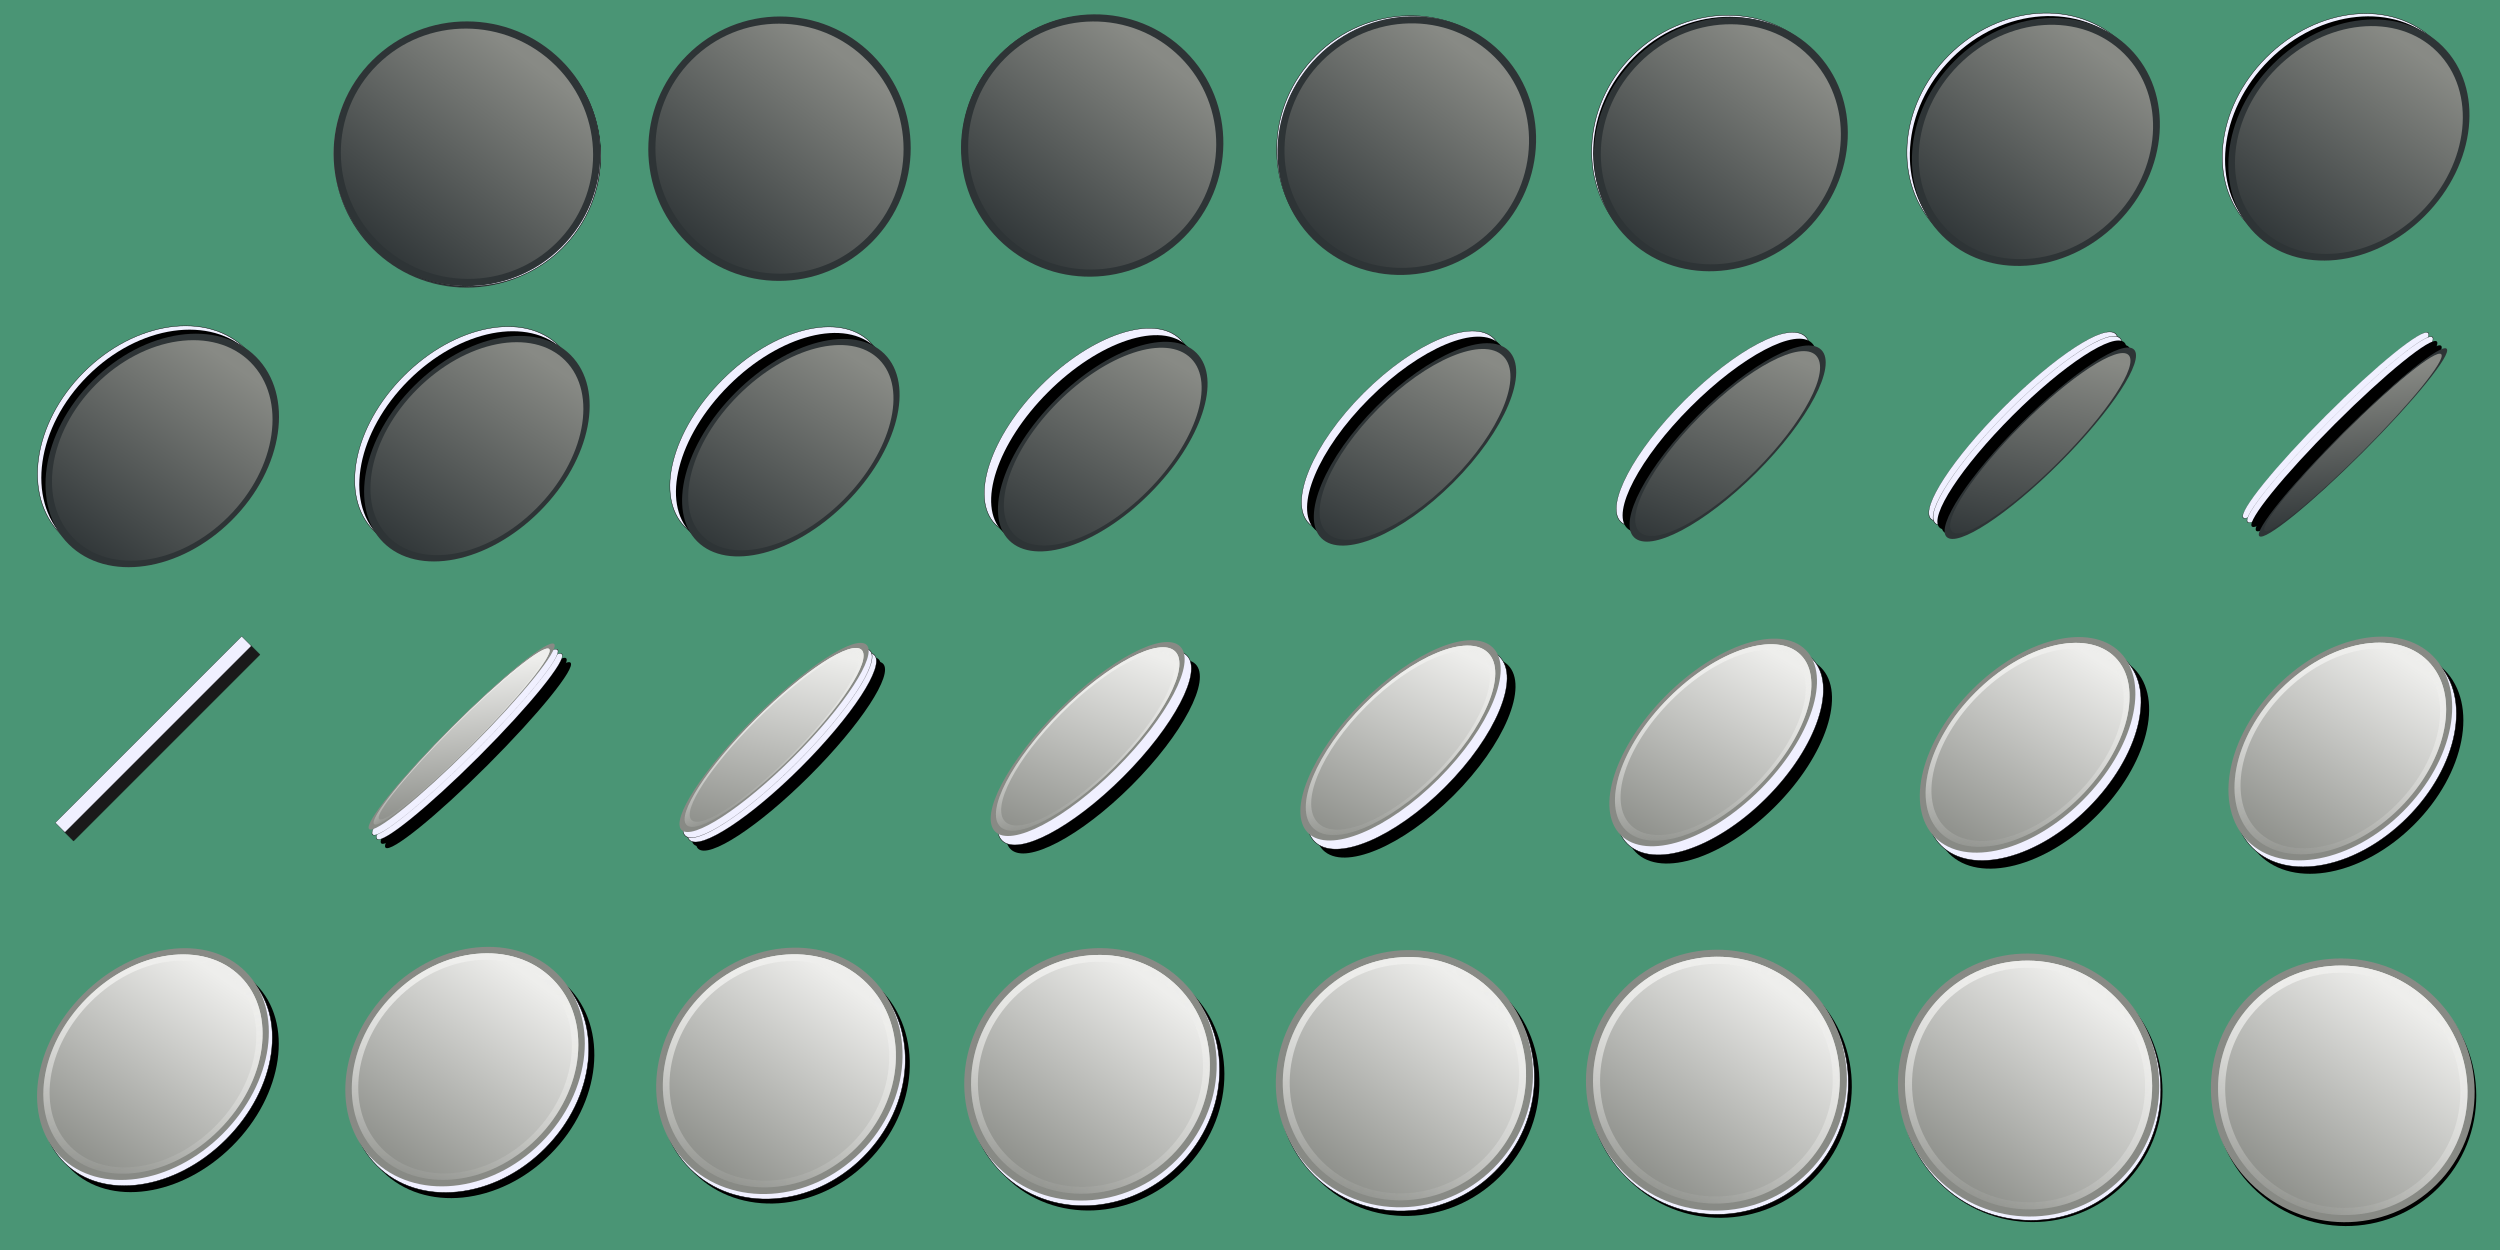
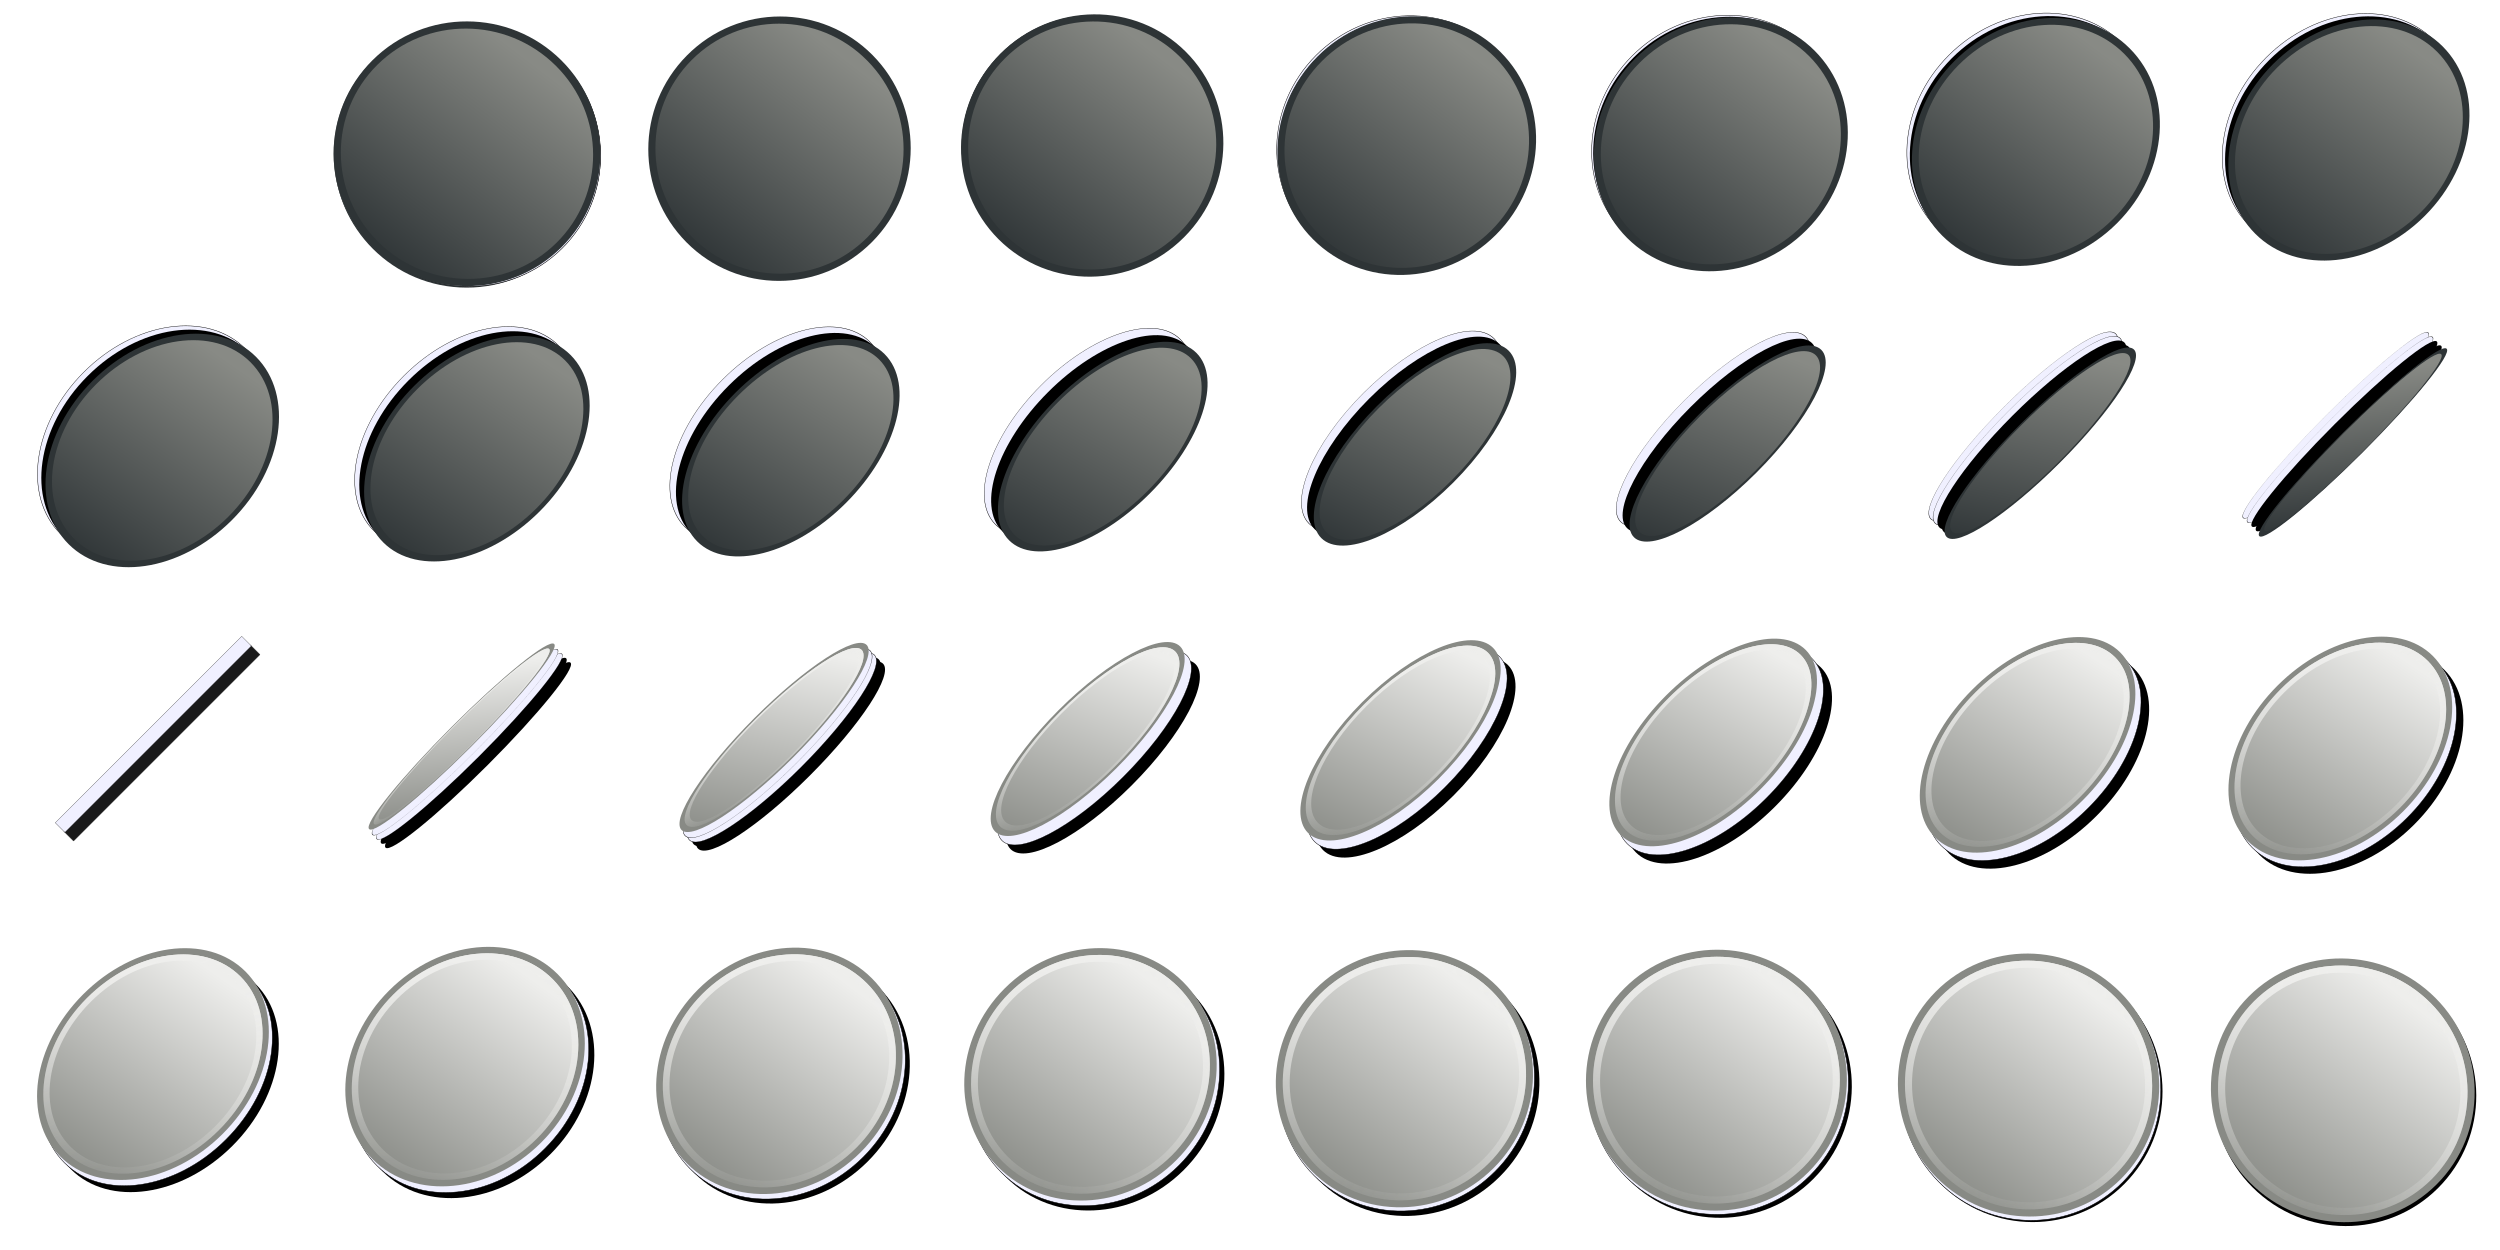
- <svg xmlns="http://www.w3.org/2000/svg" xmlns:xlink="http://www.w3.org/1999/xlink" width="512" height="256" id="svg3000" version="1.0">
-   <defs id="defs3001">
-     <linearGradient id="linearGradient3663">
-       <stop style="stop-color:#eeeeec;stop-opacity:1" offset="0" id="stop3665" />
-       <stop style="stop-color:#eeeeec;stop-opacity:0" offset="1" id="stop3667" />
+ <svg xmlns="http://www.w3.org/2000/svg" xmlns:xlink="http://www.w3.org/1999/xlink" height="256" width="512" version="1.0">
+   <defs>
+     <linearGradient id="linearGradient3032" y2="1.836" gradientUnits="userSpaceOnUse" x2="9.995" gradientTransform="matrix(3.75361,0,0,3.231266,-6.515349,-7.537471)" y1="21.024" x1="12.531">
+       <stop style="stop-color:#2e3436;" offset="0" />
+       <stop style="stop-color:#888a85;" offset="1" />
    </linearGradient>
-     <linearGradient id="linearGradient3687">
-       <stop style="stop-color:#888a85;stop-opacity:1" offset="0" id="stop3689" />
-       <stop style="stop-color:#eeeeec;stop-opacity:1" offset="1" id="stop3691" />
+     <linearGradient id="linearGradient3042" y2="1.836" gradientUnits="userSpaceOnUse" x2="9.995" gradientTransform="matrix(3.599795,0,0,3.599795,562.182,242.1181)" y1="21.024" x1="12.531">
+       <stop style="stop-color:#888a85;" offset="0" />
+       <stop style="stop-color:#eeeeec;" offset="1" />
    </linearGradient>
-     <linearGradient id="linearGradient3653">
-       <stop style="stop-color:#2e3436;stop-opacity:1" offset="0" id="stop3655" />
-       <stop style="stop-color:#888a85;stop-opacity:1" offset="1" id="stop3657" />
+     <linearGradient id="linearGradient3044" y2="18.706" gradientUnits="userSpaceOnUse" x2="16.46" gradientTransform="matrix(3.78173,0,0,3.78173,560.2707,240.2036)" y1="4.063" x1="4.551">
+       <stop style="stop-color:#eeeeec;" offset="0" />
+       <stop style="stop-color:#eeeeec;stop-opacity:0;" offset="1" />
    </linearGradient>
-     <linearGradient id="linearGradient4054">
-       <stop style="stop-color:silver;stop-opacity:1;" offset="0" id="stop4056" />
-       <stop style="stop-color:silver;stop-opacity:0;" offset="1" id="stop4058" />
-     </linearGradient>
-     <radialGradient xlink:href="#linearGradient4054" id="radialGradient4072" gradientUnits="userSpaceOnUse" gradientTransform="matrix(1,0,0,0.162597,0,41.21026)" cx="31.213" cy="49.212" fx="31.213" fy="49.212" r="21.033" />
-     <linearGradient id="linearGradient4046">
-       <stop style="stop-color:silver;stop-opacity:1;" offset="0" id="stop4048" />
-       <stop style="stop-color:silver;stop-opacity:0;" offset="1" id="stop4050" />
-     </linearGradient>
-     <radialGradient xlink:href="#linearGradient4046" id="radialGradient4070" gradientUnits="userSpaceOnUse" gradientTransform="matrix(1,0,0,0.228699,0,15.12987)" cx="32.21" cy="19.616" fx="32.21" fy="19.616" r="26.779" />
-     <linearGradient id="linearGradient4038">
-       <stop style="stop-color:silver;stop-opacity:1;" offset="0" id="stop4040" />
-       <stop style="stop-color:silver;stop-opacity:0;" offset="1" id="stop4042" />
-     </linearGradient>
-     <radialGradient xlink:href="#linearGradient4038" id="radialGradient4068" gradientUnits="userSpaceOnUse" gradientTransform="matrix(1,0,0,0.24611,0,27.62809)" cx="31.33" cy="36.647" fx="31.33" fy="36.647" r="31.072" />
-     <radialGradient xlink:href="#linearGradient3769" id="radialGradient3791" gradientUnits="userSpaceOnUse" gradientTransform="matrix(1.268465,-1.216965e-7,-2.704926e-7,3.141678,-5.333914,-49.17661)" cx="23.57" cy="37.534" fx="23.57" fy="37.534" r="3.108" />
-     <radialGradient xlink:href="#linearGradient3769" id="radialGradient3787" gradientUnits="userSpaceOnUse" gradientTransform="matrix(1.781555,6.579459e-7,9.808771e-7,4.014917,-59.75794,-103.4623)" cx="23.57" cy="37.534" fx="23.57" fy="37.534" r="3.108" />
-     <radialGradient xlink:href="#linearGradient3769" id="radialGradient3783" gradientUnits="userSpaceOnUse" gradientTransform="matrix(0.910621,1.554408e-7,-5.898871e-7,2.08296,-19.98592,-49.33328)" cx="23.57" cy="37.534" fx="23.57" fy="37.534" r="3.108" />
-     <radialGradient xlink:href="#linearGradient3769" id="radialGradient3779" gradientUnits="userSpaceOnUse" gradientTransform="matrix(2.368868,7.540211e-7,-2.3995e-6,5.601192,-30.2598,-163.1356)" cx="23.57" cy="37.534" fx="23.57" fy="37.534" r="3.108" />
-     <linearGradient id="linearGradient3769">
-       <stop style="stop-color:white;stop-opacity:1;" offset="0" id="stop3771" />
-       <stop style="stop-color:white;stop-opacity:0;" offset="1" id="stop3773" />
-     </linearGradient>
-     <radialGradient xlink:href="#linearGradient3769" id="radialGradient3775" cx="23.57" cy="37.534" fx="23.57" fy="37.534" r="3.108" gradientTransform="matrix(1.287057,7.40307e-7,-3.684907e-6,3.444898,5.480283,-72.31338)" gradientUnits="userSpaceOnUse" />
-     <linearGradient id="linearGradient3759">
-       <stop style="stop-color:white;stop-opacity:1;" offset="0" id="stop3761" />
-       <stop style="stop-color:white;stop-opacity:0;" offset="1" id="stop3763" />
-     </linearGradient>
-     <radialGradient xlink:href="#linearGradient3759" id="radialGradient3765" cx="30.5" cy="32" fx="30.5" fy="32" r="10.562" gradientTransform="matrix(0.871949,-2.50316e-7,-4.53275e-7,2.554251,-19.43219,-36.27235)" gradientUnits="userSpaceOnUse" />
-     <linearGradient xlink:href="#linearGradient3653" id="linearGradient3032" gradientUnits="userSpaceOnUse" gradientTransform="matrix(3.75361,0,0,3.231266,-6.515349,-7.537471)" x1="12.531" y1="21.024" x2="9.995" y2="1.836" />
-     <linearGradient xlink:href="#linearGradient3687" id="linearGradient3042" gradientUnits="userSpaceOnUse" gradientTransform="matrix(3.599795,0,0,3.599795,562.182,242.1181)" x1="12.531" y1="21.024" x2="9.995" y2="1.836" />
-     <linearGradient xlink:href="#linearGradient3663" id="linearGradient3044" gradientUnits="userSpaceOnUse" gradientTransform="matrix(3.78173,0,0,3.78173,560.2707,240.2036)" x1="4.551" y1="4.063" x2="16.46" y2="18.706" />
  </defs>
-   <g id="layer4" />
-   <g id="layer1" style="opacity:1">
-     <rect style="fill:#4a9575;fill-opacity:1" id="rect8368" width="512" height="256" x="0" y="0" />
-   </g>
  <g id="g1000" transform="matrix(0.7056258,0,0,0.8153927,72.35158,10.18796)">
-     <path d="M 70.457,26.466 C 70.457,44.313 53.65,58.781 32.919,58.781 C 12.187,58.781 -4.619,44.313 -4.619,26.466 C -4.619,8.62 12.187,-5.848 32.919,-5.848 C 53.65,-5.848 70.457,8.62 70.457,26.466 z" style="fill:url(#linearGradient3032);fill-opacity:1;stroke:#2e3436;stroke-width:1.935;stroke-linecap:round;stroke-linejoin:miter;stroke-miterlimit:4;stroke-dasharray:none;stroke-opacity:1" id="path3701" />
+     <path style="stroke-linejoin:miter;stroke:#2e3436;stroke-linecap:round;stroke-miterlimit:4;stroke-dasharray:none;stroke-width:1.935;fill:url(#linearGradient3032);" d="M70.457,26.466c0,17.847-16.807,32.315-37.538,32.315-20.732,0-37.538-14.468-37.538-32.315,0-17.846,16.806-32.314,37.538-32.314,20.731,0,37.538,14.468,37.538,32.314z" />
  </g>
  <g id="g1010" transform="matrix(0.7356317,0,0,0.7244548,-345.8347,-171.3786)">
-     <path d="M 636,280 C 636,299.882 619.882,316 600,316 C 580.118,316 564,299.882 564,280 C 564,260.118 580.118,244 600,244 C 619.882,244 636,260.118 636,280 z" style="fill:url(#linearGradient3042);fill-opacity:1;stroke:#888a85;stroke-width:2;stroke-linecap:round;stroke-linejoin:miter;stroke-miterlimit:4;stroke-dasharray:none;stroke-opacity:1" id="path3693" />
-     <path d="M 633.999,280 C 633.999,298.777 618.777,313.999 600,313.999 C 581.223,313.999 566.001,298.777 566.001,280 C 566.001,261.223 581.223,246.001 600,246.001 C 618.777,246.001 633.999,261.223 633.999,280 L 633.999,280 z" style="fill:none;fill-opacity:1;stroke:url(#linearGradient3044);stroke-width:2.002;stroke-linecap:round;stroke-linejoin:miter;stroke-miterlimit:4;stroke-dasharray:none;stroke-opacity:1" id="path3695" />
+     <path style="stroke-linejoin:miter;stroke:#888a85;stroke-linecap:round;stroke-miterlimit:4;stroke-dasharray:none;stroke-width:2;fill:url(#linearGradient3042);" d="M636,280c0,19.88-16.12,36-36,36s-36-16.12-36-36,16.12-36,36-36,36,16.12,36,36z" />
+     <path style="stroke-linejoin:miter;stroke:url(#linearGradient3044);stroke-linecap:round;stroke-miterlimit:4;stroke-dasharray:none;stroke-width:2.002;fill:none;" d="M634,280c0,18.78-15.22,34-34,34s-34-15.22-34-34,15.22-34,34-34,34,15.22,34,34z" />
  </g>
-   <path style="fill:#000000;fill-opacity:1;stroke:#000000;stroke-width:0;stroke-miterlimit:4;stroke-dasharray:none;stroke-dashoffset:0;stroke-opacity:0" id="path1020" d="M 59,32 A 27,27 0 1 1 5,32 A 27,27 0 1 1 59,32 z" transform="matrix(1,0,0,0.9923454,64,3.8272934e-2)" />
-   <path style="opacity:1;fill:#f0f0ff;fill-opacity:1;stroke:#000000;stroke-width:0.1;stroke-miterlimit:4;stroke-dasharray:none;stroke-dashoffset:0;stroke-opacity:1" id="path1030" d="M 59,32 A 27,27 0 1 1 5,32 A 27,27 0 1 1 59,32 z" transform="matrix(1.000007,0,0,0.992356,63.99977,3.7932977e-2)" />
-   <g id="g3010" transform="matrix(0.7113015,0.7057827,-0.7113015,0.7057827,50.24699,-58.3917)">
-     <use height="256" width="512" id="use3011" xlink:href="#path1030" y="0" x="0" />
-     <use height="256" width="512" id="use3012" xlink:href="#g1000" y="0" x="0" />
+   <path id="path1020" style="stroke-opacity:0;stroke-miterlimit:4;fill:#000000;" d="M59,32a27,27,0,1,1,-54,0,27,27,0,1,1,54,0z" transform="matrix(1,0,0,0.9923454,64,3.8272934e-2)" />
+   <path id="path1030" style="stroke-dashoffset:0;stroke:#000000;stroke-miterlimit:4;stroke-dasharray:none;stroke-width:0.1;fill:#f0f0ff;" d="M59,32a27,27,0,1,1,-54,0,27,27,0,1,1,54,0z" transform="matrix(1.000007,0,0,0.992356,63.99977,3.7932977e-2)" />
+   <g transform="matrix(0.7113015,0.7057827,-0.7113015,0.7057827,50.24699,-58.3917)">
+     <use xlink:href="#path1030" height="256" width="512" y="0" x="0" />
+     <use xlink:href="#g1000" height="256" width="512" y="0" x="0" />
  </g>
-   <g id="g3020" transform="matrix(0.6977108,0.703,-0.7016807,0.707,115.2463,-59.2)">
-     <use height="256" width="512" id="use3023" xlink:href="#g1000" y="0" x="0" />
+   <g transform="matrix(0.6977108,0.703,-0.7016807,0.707,115.2463,-59.2)">
+     <use xlink:href="#g1000" height="256" width="512" y="0" x="0" />
  </g>
-   <g transform="matrix(0.692,0.692,-0.707,0.707,180,-58.8)" id="g3030">
-     <use x="0" y="0" xlink:href="#path1030" id="use3031" transform="translate(-0.5,0)" width="512" height="256" />
-     <use x="0" y="0" xlink:href="#g1000" id="use3033" width="512" height="256" />
+   <g transform="matrix(0.692,0.692,-0.707,0.707,180,-58.8)">
+     <use xlink:href="#path1030" transform="translate(-0.5,0)" height="256" width="512" y="0" x="0" />
+     <use xlink:href="#g1000" height="256" width="512" y="0" x="0" />
  </g>
-   <g transform="matrix(0.672,0.672,-0.707,0.707,246,-57.2)" id="g3040">
-     <use x="0" y="0" xlink:href="#path1030" id="use3041" transform="translate(-0.5,0)" width="512" height="256" />
-     <use x="0" y="0" xlink:href="#path1020" id="use3042" width="512" height="256" />
-     <use x="0" y="0" xlink:href="#g1000" id="use3043" transform="translate(0.5,0)" width="512" height="256" />
+   <g transform="matrix(0.672,0.672,-0.707,0.707,246,-57.2)">
+     <use xlink:href="#path1030" transform="translate(-0.5,0)" height="256" width="512" y="0" x="0" />
+     <use xlink:href="#path1020" height="256" width="512" y="0" x="0" />
+     <use xlink:href="#g1000" transform="translate(0.5,0)" height="256" width="512" y="0" x="0" />
  </g>
-   <g transform="matrix(0.646,0.646,-0.707,0.707,312.5,-55.3)" id="g3050">
-     <use x="0" y="0" xlink:href="#path1030" id="use3051" transform="translate(-0.5,0)" width="512" height="256" />
-     <use x="0" y="0" xlink:href="#path1020" id="use3052" width="512" height="256" />
-     <use x="0" y="0" xlink:href="#g1000" id="use3053" transform="translate(1,0)" width="512" height="256" />
+   <g transform="matrix(0.646,0.646,-0.707,0.707,312.5,-55.3)">
+     <use xlink:href="#path1030" transform="translate(-0.5,0)" height="256" width="512" y="0" x="0" />
+     <use xlink:href="#path1020" height="256" width="512" y="0" x="0" />
+     <use xlink:href="#g1000" transform="translate(1,0)" height="256" width="512" y="0" x="0" />
  </g>
-   <g transform="matrix(0.612,0.612,-0.707,0.707,380,-52.8)" id="g3060">
-     <use x="0" y="0" xlink:href="#path1030" id="use3061" transform="translate(-1,0)" width="512" height="256" />
-     <use x="0" y="0" xlink:href="#path1020" id="use3062" width="512" height="256" />
-     <use x="0" y="0" xlink:href="#g1000" id="use3063" transform="translate(1.5,0)" width="512" height="256" />
+   <g transform="matrix(0.612,0.612,-0.707,0.707,380,-52.8)">
+     <use xlink:href="#path1030" transform="translate(-1,0)" height="256" width="512" y="0" x="0" />
+     <use xlink:href="#path1020" height="256" width="512" y="0" x="0" />
+     <use xlink:href="#g1000" transform="translate(1.5,0)" height="256" width="512" y="0" x="0" />
  </g>
-   <g transform="matrix(0.572,0.572,-0.707,0.707,447.7,-49.6)" id="g3070">
-     <use x="0" y="0" xlink:href="#path1030" id="use3071" transform="translate(-1,0)" width="512" height="256" />
-     <use x="0" y="0" xlink:href="#path1020" id="use3072" width="512" height="256" />
-     <use x="0" y="0" xlink:href="#g1000" id="use3073" transform="translate(2,0)" width="512" height="256" />
+   <g transform="matrix(0.572,0.572,-0.707,0.707,447.7,-49.6)">
+     <use xlink:href="#path1030" transform="translate(-1,0)" height="256" width="512" y="0" x="0" />
+     <use xlink:href="#path1020" height="256" width="512" y="0" x="0" />
+     <use xlink:href="#g1000" transform="translate(2,0)" height="256" width="512" y="0" x="0" />
  </g>
-   <g transform="matrix(0.525,0.525,-0.707,0.707,4.2,18.3)" id="g3080">
-     <use x="0" y="0" xlink:href="#path1030" id="use3081" transform="translate(-1.5,0)" width="512" height="256" />
-     <use x="0" y="0" xlink:href="#path1020" id="use3082" width="512" height="256" />
-     <use x="0" y="0" xlink:href="#g1000" id="use3083" transform="translate(2.5,0)" width="512" height="256" />
+   <g transform="matrix(0.525,0.525,-0.707,0.707,4.2,18.3)">
+     <use xlink:href="#path1030" transform="translate(-1.5,0)" height="256" width="512" y="0" x="0" />
+     <use xlink:href="#path1020" height="256" width="512" y="0" x="0" />
+     <use xlink:href="#g1000" transform="translate(2.5,0)" height="256" width="512" y="0" x="0" />
  </g>
-   <g transform="matrix(0.473,0.473,-0.707,0.707,73.5,22.8)" id="g3090">
-     <use x="0" y="0" xlink:href="#path1030" id="use3091" transform="translate(-2,0)" width="512" height="256" />
-     <use x="0" y="0" xlink:href="#path1020" id="use3092" width="512" height="256" />
-     <use x="0" y="0" xlink:href="#g1000" id="use3093" transform="translate(3,0)" width="512" height="256" />
+   <g transform="matrix(0.473,0.473,-0.707,0.707,73.5,22.8)">
+     <use xlink:href="#path1030" transform="translate(-2,0)" height="256" width="512" y="0" x="0" />
+     <use xlink:href="#path1020" height="256" width="512" y="0" x="0" />
+     <use xlink:href="#g1000" transform="translate(3,0)" height="256" width="512" y="0" x="0" />
  </g>
-   <g transform="matrix(0.416,0.416,-0.707,0.707,143,27.8)" id="g3100">
-     <use x="0" y="0" xlink:href="#path1030" id="use3101" transform="translate(-3,0)" width="512" height="256" />
-     <use x="0" y="0" xlink:href="#path1020" id="use3102" width="512" height="256" />
-     <use x="0" y="0" xlink:href="#g1000" id="use3103" transform="translate(4,0)" width="512" height="256" />
+   <g transform="matrix(0.416,0.416,-0.707,0.707,143,27.8)">
+     <use xlink:href="#path1030" transform="translate(-3,0)" height="256" width="512" y="0" x="0" />
+     <use xlink:href="#path1020" height="256" width="512" y="0" x="0" />
+     <use xlink:href="#g1000" transform="translate(4,0)" height="256" width="512" y="0" x="0" />
  </g>
-   <g transform="matrix(0.354,0.354,-0.707,0.707,212.7,33.4)" id="g3110">
-     <use x="0" y="0" xlink:href="#path1030" id="use3111" transform="translate(-4,0)" width="512" height="256" />
-     <use x="0" y="0" xlink:href="#path1020" id="use3112" width="512" height="256" />
-     <use x="0" y="0" xlink:href="#g1000" id="use3113" transform="translate(5,0)" width="512" height="256" />
+   <g transform="matrix(0.354,0.354,-0.707,0.707,212.7,33.4)">
+     <use xlink:href="#path1030" transform="translate(-4,0)" height="256" width="512" y="0" x="0" />
+     <use xlink:href="#path1020" height="256" width="512" y="0" x="0" />
+     <use xlink:href="#g1000" transform="translate(5,0)" height="256" width="512" y="0" x="0" />
  </g>
-   <g transform="matrix(0.288,0.288,-0.707,0.707,283,39.3)" id="g3120">
-     <use x="0" y="0" xlink:href="#path1030" id="use3121" transform="translate(-4,0)" width="512" height="256" />
-     <use x="0" y="0" xlink:href="#path1020" id="use3122" width="512" height="256" />
-     <use x="0" y="0" xlink:href="#g1000" id="use3123" transform="translate(6,0)" width="512" height="256" />
+   <g transform="matrix(0.288,0.288,-0.707,0.707,283,39.3)">
+     <use xlink:href="#path1030" transform="translate(-4,0)" height="256" width="512" y="0" x="0" />
+     <use xlink:href="#path1020" height="256" width="512" y="0" x="0" />
+     <use xlink:href="#g1000" transform="translate(6,0)" height="256" width="512" y="0" x="0" />
  </g>
-   <g id="g3130" transform="matrix(0.218,0.218,-0.707,0.707,353.7,45.8)">
-     <use height="256" width="512" transform="translate(-6,0)" id="use3131" xlink:href="#path1030" y="0" x="0" />
-     <use height="256" width="512" id="use3133" xlink:href="#path1020" y="0" x="0" />
-     <use height="256" width="512" transform="translate(8,0)" id="use3135" xlink:href="#g1000" y="0" x="0" />
+   <g transform="matrix(0.218,0.218,-0.707,0.707,353.7,45.8)">
+     <use xlink:href="#path1030" transform="translate(-6,0)" height="256" width="512" y="0" x="0" />
+     <use xlink:href="#path1020" height="256" width="512" y="0" x="0" />
+     <use xlink:href="#g1000" transform="translate(8,0)" height="256" width="512" y="0" x="0" />
  </g>
-   <g transform="matrix(0.147,0.147,-0.707,0.707,424.5,52.5)" id="g3140">
-     <use x="0" y="0" xlink:href="#path1030" id="use3141" transform="translate(-12,0)" width="512" height="256" />
-     <use height="256" width="512" transform="translate(-6,0)" id="use3142" xlink:href="#path1030" y="0" x="0" />
-     <use x="0" y="0" xlink:href="#path1020" id="use3143" width="512" height="256" />
-     <use height="256" width="512" transform="translate(6,0)" id="use3144" xlink:href="#path1020" y="0" x="0" />
-     <use x="0" y="0" xlink:href="#g1000" id="use3145" transform="translate(12,0)" width="512" height="256" />
+   <g transform="matrix(0.147,0.147,-0.707,0.707,424.5,52.5)">
+     <use xlink:href="#path1030" transform="translate(-12,0)" height="256" width="512" y="0" x="0" />
+     <use xlink:href="#path1030" transform="translate(-6,0)" height="256" width="512" y="0" x="0" />
+     <use xlink:href="#path1020" height="256" width="512" y="0" x="0" />
+     <use xlink:href="#path1020" transform="translate(6,0)" height="256" width="512" y="0" x="0" />
+     <use xlink:href="#g1000" transform="translate(12,0)" height="256" width="512" y="0" x="0" />
  </g>
-   <g transform="matrix(7.4e-2,7.4e-2,-0.707,0.707,495.5,59.3)" id="g3150">
-     <use x="0" y="0" xlink:href="#path1030" id="use3151" transform="translate(-24,0)" width="512" height="256" />
-     <use height="256" width="512" transform="translate(-12,0)" id="use3152" xlink:href="#path1030" y="0" x="0" />
-     <use x="0" y="0" xlink:href="#path1020" id="use3153" width="512" height="256" />
-     <use height="256" width="512" transform="translate(12,0)" id="use3154" xlink:href="#path1020" y="0" x="0" />
-     <use x="0" y="0" xlink:href="#g1000" id="use3155" transform="translate(24,0)" width="512" height="256" />
+   <g transform="matrix(7.4e-2,7.4e-2,-0.707,0.707,495.5,59.3)">
+     <use xlink:href="#path1030" transform="translate(-24,0)" height="256" width="512" y="0" x="0" />
+     <use xlink:href="#path1030" transform="translate(-12,0)" height="256" width="512" y="0" x="0" />
+     <use xlink:href="#path1020" height="256" width="512" y="0" x="0" />
+     <use xlink:href="#path1020" transform="translate(12,0)" height="256" width="512" y="0" x="0" />
+     <use xlink:href="#g1000" transform="translate(24,0)" height="256" width="512" y="0" x="0" />
  </g>
-   <g style="opacity:1" id="g3160" transform="translate(0,119)">
-     <rect transform="matrix(0.707107,0.707107,-0.707107,0.707107,0,0)" y="-27" x="45.5" height="54" width="2.8" id="rect3161" style="fill:#1a1a1a;fill-opacity:1;stroke:black;stroke-width:0.05;stroke-miterlimit:4;stroke-dasharray:none;stroke-dashoffset:0;stroke-opacity:1" />
-     <rect transform="matrix(0.707107,0.707107,-0.707107,0.707107,0,0)" y="-27" x="43" height="54" width="2.8" id="rect3162" style="fill:#f0f0ff;fill-opacity:1;stroke:black;stroke-width:0.05;stroke-miterlimit:4;stroke-dasharray:none;stroke-dashoffset:0;stroke-opacity:1" />
+   <g transform="translate(0,119)">
+     <rect style="stroke-dashoffset:0;stroke:black;stroke-dasharray:none;stroke-miterlimit:4;stroke-width:0.05;fill:#1a1a1a;" transform="matrix(0.707107,0.707107,-0.707107,0.707107,0,0)" height="54" width="2.8" y="-27" x="45.5" />
+     <rect style="stroke-dashoffset:0;stroke:black;stroke-dasharray:none;stroke-miterlimit:4;stroke-width:0.05;fill:#f0f0ff;" transform="matrix(0.707107,0.707107,-0.707107,0.707107,0,0)" height="54" width="2.8" y="-27" x="43" />
  </g>
-   <g id="g3170" transform="matrix(7.4e-2,7.4e-2,-0.707,0.707,111.5,123.3)">
-     <use height="256" width="512" transform="translate(24,0)" id="use3171" xlink:href="#path1020" y="0" x="0" />
-     <use x="0" y="0" xlink:href="#path1020" id="use3172" transform="translate(12,0)" width="512" height="256" />
-     <use height="256" width="512" id="use3173" xlink:href="#path1030" y="0" x="0" />
-     <use x="0" y="0" xlink:href="#path1030" id="use3174" transform="translate(-12,0)" width="512" height="256" />
-     <use height="256" width="512" transform="translate(-24,0)" id="use3175" xlink:href="#g1010" y="0" x="0" />
+   <g transform="matrix(7.4e-2,7.4e-2,-0.707,0.707,111.5,123.3)">
+     <use xlink:href="#path1020" transform="translate(24,0)" height="256" width="512" y="0" x="0" />
+     <use xlink:href="#path1020" transform="translate(12,0)" height="256" width="512" y="0" x="0" />
+     <use xlink:href="#path1030" height="256" width="512" y="0" x="0" />
+     <use xlink:href="#path1030" transform="translate(-12,0)" height="256" width="512" y="0" x="0" />
+     <use xlink:href="#g1010" transform="translate(-24,0)" height="256" width="512" y="0" x="0" />
  </g>
-   <g transform="matrix(0.147,0.147,-0.707,0.707,168.5,116.5)" id="g3180">
-     <use x="0" y="0" xlink:href="#path1020" id="use3181" transform="translate(12,0)" width="512" height="256" />
-     <use height="256" width="512" transform="translate(6,0)" id="use3182" xlink:href="#path1020" y="0" x="0" />
-     <use x="0" y="0" xlink:href="#path1030" id="use3183" width="512" height="256" />
-     <use height="256" width="512" transform="translate(-6,0)" id="use3184" xlink:href="#path1030" y="0" x="0" />
-     <use x="0" y="0" xlink:href="#g1010" id="use3185" transform="translate(-12,0)" width="512" height="256" />
+   <g transform="matrix(0.147,0.147,-0.707,0.707,168.5,116.5)">
+     <use xlink:href="#path1020" transform="translate(12,0)" height="256" width="512" y="0" x="0" />
+     <use xlink:href="#path1020" transform="translate(6,0)" height="256" width="512" y="0" x="0" />
+     <use xlink:href="#path1030" height="256" width="512" y="0" x="0" />
+     <use xlink:href="#path1030" transform="translate(-6,0)" height="256" width="512" y="0" x="0" />
+     <use xlink:href="#g1010" transform="translate(-12,0)" height="256" width="512" y="0" x="0" />
  </g>
-   <g transform="matrix(0.218,0.218,-0.707,0.707,225.7,109.8)" id="g3190">
-     <use x="0" y="0" xlink:href="#path1020" id="use3191" transform="translate(8,0)" width="512" height="256" />
-     <use x="0" y="0" xlink:href="#path1030" id="use3193" width="512" height="256" />
-     <use x="0" y="0" xlink:href="#g1010" id="use3195" transform="translate(-7,0)" width="512" height="256" />
+   <g transform="matrix(0.218,0.218,-0.707,0.707,225.7,109.8)">
+     <use xlink:href="#path1020" transform="translate(8,0)" height="256" width="512" y="0" x="0" />
+     <use xlink:href="#path1030" height="256" width="512" y="0" x="0" />
+     <use xlink:href="#g1010" transform="translate(-7,0)" height="256" width="512" y="0" x="0" />
  </g>
-   <g id="g3200" transform="matrix(0.288,0.288,-0.707,0.707,283,103.3)">
-     <use height="256" width="512" transform="translate(6,0)" id="use3201" xlink:href="#path1020" y="0" x="0" />
-     <use height="256" width="512" id="use3202" xlink:href="#path1030" y="0" x="0" />
-     <use height="256" width="512" transform="translate(-5,0)" id="use3203" xlink:href="#g1010" y="0" x="0" />
+   <g transform="matrix(0.288,0.288,-0.707,0.707,283,103.3)">
+     <use xlink:href="#path1020" transform="translate(6,0)" height="256" width="512" y="0" x="0" />
+     <use xlink:href="#path1030" height="256" width="512" y="0" x="0" />
+     <use xlink:href="#g1010" transform="translate(-5,0)" height="256" width="512" y="0" x="0" />
  </g>
-   <g transform="matrix(0.354,0.354,-0.707,0.707,340.7,97.4)" id="g3210">
-     <use x="0" y="0" xlink:href="#path1020" id="use3211" transform="translate(5,0)" width="512" height="256" />
-     <use x="0" y="0" xlink:href="#path1030" id="use3212" width="512" height="256" />
-     <use x="0" y="0" xlink:href="#g1010" id="use3213" transform="translate(-4,0)" width="512" height="256" />
+   <g transform="matrix(0.354,0.354,-0.707,0.707,340.7,97.4)">
+     <use xlink:href="#path1020" transform="translate(5,0)" height="256" width="512" y="0" x="0" />
+     <use xlink:href="#path1030" height="256" width="512" y="0" x="0" />
+     <use xlink:href="#g1010" transform="translate(-4,0)" height="256" width="512" y="0" x="0" />
  </g>
-   <g transform="matrix(0.416,0.416,-0.707,0.707,399,91.8)" id="g3220">
-     <use x="0" y="0" xlink:href="#path1020" id="use3221" transform="translate(4,0)" width="512" height="256" />
-     <use x="0" y="0" xlink:href="#path1030" id="use3222" width="512" height="256" />
-     <use x="0" y="0" xlink:href="#g1010" id="use3223" transform="translate(-3,0)" width="512" height="256" />
+   <g transform="matrix(0.416,0.416,-0.707,0.707,399,91.8)">
+     <use xlink:href="#path1020" transform="translate(4,0)" height="256" width="512" y="0" x="0" />
+     <use xlink:href="#path1030" height="256" width="512" y="0" x="0" />
+     <use xlink:href="#g1010" transform="translate(-3,0)" height="256" width="512" y="0" x="0" />
  </g>
-   <g transform="matrix(0.473,0.473,-0.707,0.707,457.3,86.8)" id="g3230">
-     <use x="0" y="0" xlink:href="#path1020" id="use3231" transform="translate(3,0)" width="512" height="256" />
-     <use x="0" y="0" xlink:href="#path1030" id="use3232" width="512" height="256" />
-     <use x="0" y="0" xlink:href="#g1010" id="use3233" transform="translate(-2,0)" width="512" height="256" />
+   <g transform="matrix(0.473,0.473,-0.707,0.707,457.3,86.8)">
+     <use xlink:href="#path1020" transform="translate(3,0)" height="256" width="512" y="0" x="0" />
+     <use xlink:href="#path1030" height="256" width="512" y="0" x="0" />
+     <use xlink:href="#g1010" transform="translate(-2,0)" height="256" width="512" y="0" x="0" />
  </g>
-   <g transform="matrix(0.525,0.525,-0.707,0.707,4.2,146.3)" id="g3240">
-     <use x="0" y="0" xlink:href="#path1020" id="use3241" transform="translate(2.5,0)" width="512" height="256" />
-     <use x="0" y="0" xlink:href="#path1030" id="use3242" width="512" height="256" />
-     <use x="0" y="0" xlink:href="#g1010" id="use3243" transform="translate(-1.5,0)" width="512" height="256" />
+   <g transform="matrix(0.525,0.525,-0.707,0.707,4.2,146.3)">
+     <use xlink:href="#path1020" transform="translate(2.5,0)" height="256" width="512" y="0" x="0" />
+     <use xlink:href="#path1030" height="256" width="512" y="0" x="0" />
+     <use xlink:href="#g1010" transform="translate(-1.5,0)" height="256" width="512" y="0" x="0" />
  </g>
-   <g transform="matrix(0.572,0.572,-0.707,0.707,63.7,142.4)" id="g3250">
-     <use x="0" y="0" xlink:href="#path1020" id="use3251" transform="translate(2,0)" width="512" height="256" />
-     <use x="0" y="0" xlink:href="#path1030" id="use3252" width="512" height="256" />
-     <use x="0" y="0" xlink:href="#g1010" id="use3253" transform="translate(-1.5,0)" width="512" height="256" />
+   <g transform="matrix(0.572,0.572,-0.707,0.707,63.7,142.4)">
+     <use xlink:href="#path1020" transform="translate(2,0)" height="256" width="512" y="0" x="0" />
+     <use xlink:href="#path1030" height="256" width="512" y="0" x="0" />
+     <use xlink:href="#g1010" transform="translate(-1.5,0)" height="256" width="512" y="0" x="0" />
  </g>
-   <g transform="matrix(0.612,0.612,-0.707,0.707,124,139.2)" id="g3260">
-     <use x="0" y="0" xlink:href="#path1020" id="use3261" transform="translate(1.5,0)" width="512" height="256" />
-     <use x="0" y="0" xlink:href="#path1030" id="use3262" width="512" height="256" />
-     <use x="0" y="0" xlink:href="#g1010" id="use3263" transform="translate(-1,0)" width="512" height="256" />
+   <g transform="matrix(0.612,0.612,-0.707,0.707,124,139.2)">
+     <use xlink:href="#path1020" transform="translate(1.5,0)" height="256" width="512" y="0" x="0" />
+     <use xlink:href="#path1030" height="256" width="512" y="0" x="0" />
+     <use xlink:href="#g1010" transform="translate(-1,0)" height="256" width="512" y="0" x="0" />
  </g>
-   <g transform="matrix(0.646,0.646,-0.707,0.707,184.5,136.7)" id="g3270">
-     <use x="0" y="0" xlink:href="#path1020" id="use3271" transform="translate(1.5,0)" width="512" height="256" />
-     <use x="0" y="0" xlink:href="#path1030" id="use3272" width="512" height="256" />
-     <use x="0" y="0" xlink:href="#g1010" id="use3273" transform="translate(-1,0)" width="512" height="256" />
+   <g transform="matrix(0.646,0.646,-0.707,0.707,184.5,136.7)">
+     <use xlink:href="#path1020" transform="translate(1.5,0)" height="256" width="512" y="0" x="0" />
+     <use xlink:href="#path1030" height="256" width="512" y="0" x="0" />
+     <use xlink:href="#g1010" transform="translate(-1,0)" height="256" width="512" y="0" x="0" />
  </g>
-   <g transform="matrix(0.672,0.672,-0.707,0.707,246,134.8)" id="g3280">
-     <use x="0" y="0" xlink:href="#path1020" id="use3281" transform="translate(1.5,0)" width="512" height="256" />
-     <use x="0" y="0" xlink:href="#path1030" id="use3282" width="512" height="256" />
-     <use x="0" y="0" xlink:href="#g1010" id="use3283" transform="translate(-0.5,0)" width="512" height="256" />
+   <g transform="matrix(0.672,0.672,-0.707,0.707,246,134.8)">
+     <use xlink:href="#path1020" transform="translate(1.5,0)" height="256" width="512" y="0" x="0" />
+     <use xlink:href="#path1030" height="256" width="512" y="0" x="0" />
+     <use xlink:href="#g1010" transform="translate(-0.5,0)" height="256" width="512" y="0" x="0" />
  </g>
-   <g transform="matrix(0.692,0.692,-0.707,0.707,308,133.2)" id="g3290">
-     <use x="0" y="0" xlink:href="#path1020" id="use3291" transform="translate(1,0)" width="512" height="256" />
-     <use x="0" y="0" xlink:href="#path1030" id="use3292" width="512" height="256" />
-     <use x="0" y="0" xlink:href="#g1010" id="use3293" transform="translate(-0.5,0)" width="512" height="256" />
+   <g transform="matrix(0.692,0.692,-0.707,0.707,308,133.2)">
+     <use xlink:href="#path1020" transform="translate(1,0)" height="256" width="512" y="0" x="0" />
+     <use xlink:href="#path1030" height="256" width="512" y="0" x="0" />
+     <use xlink:href="#g1010" transform="translate(-0.5,0)" height="256" width="512" y="0" x="0" />
  </g>
-   <g transform="matrix(0.698525,0.703,-0.7024995,0.707,370.8145,132.8)" id="g3300">
-     <use x="0" y="0" xlink:href="#path1020" id="use3301" transform="translate(1,0)" width="512" height="256" />
-     <use x="0" y="0" xlink:href="#path1030" id="use3302" transform="translate(0.5,0)" width="512" height="256" />
-     <use x="0" y="0" xlink:href="#g1010" id="use3303" width="512" height="256" />
+   <g transform="matrix(0.698525,0.703,-0.7024995,0.707,370.8145,132.8)">
+     <use xlink:href="#path1020" transform="translate(1,0)" height="256" width="512" y="0" x="0" />
+     <use xlink:href="#path1030" transform="translate(0.5,0)" height="256" width="512" y="0" x="0" />
+     <use xlink:href="#g1010" height="256" width="512" y="0" x="0" />
  </g>
-   <g id="g3310" transform="matrix(0.707,0.707,-0.707,0.707,434.5,133.5)">
-     <use height="256" width="512" id="use3311" xlink:href="#path1020" y="0" x="0" transform="translate(0.5,0)" />
-     <use height="256" width="512" id="use3312" xlink:href="#g1010" y="0" x="0" />
+   <g transform="matrix(0.707,0.707,-0.707,0.707,434.5,133.5)">
+     <use xlink:href="#path1020" transform="translate(0.5,0)" height="256" width="512" y="0" x="0" />
+     <use xlink:href="#g1010" height="256" width="512" y="0" x="0" />
  </g>
</svg>
